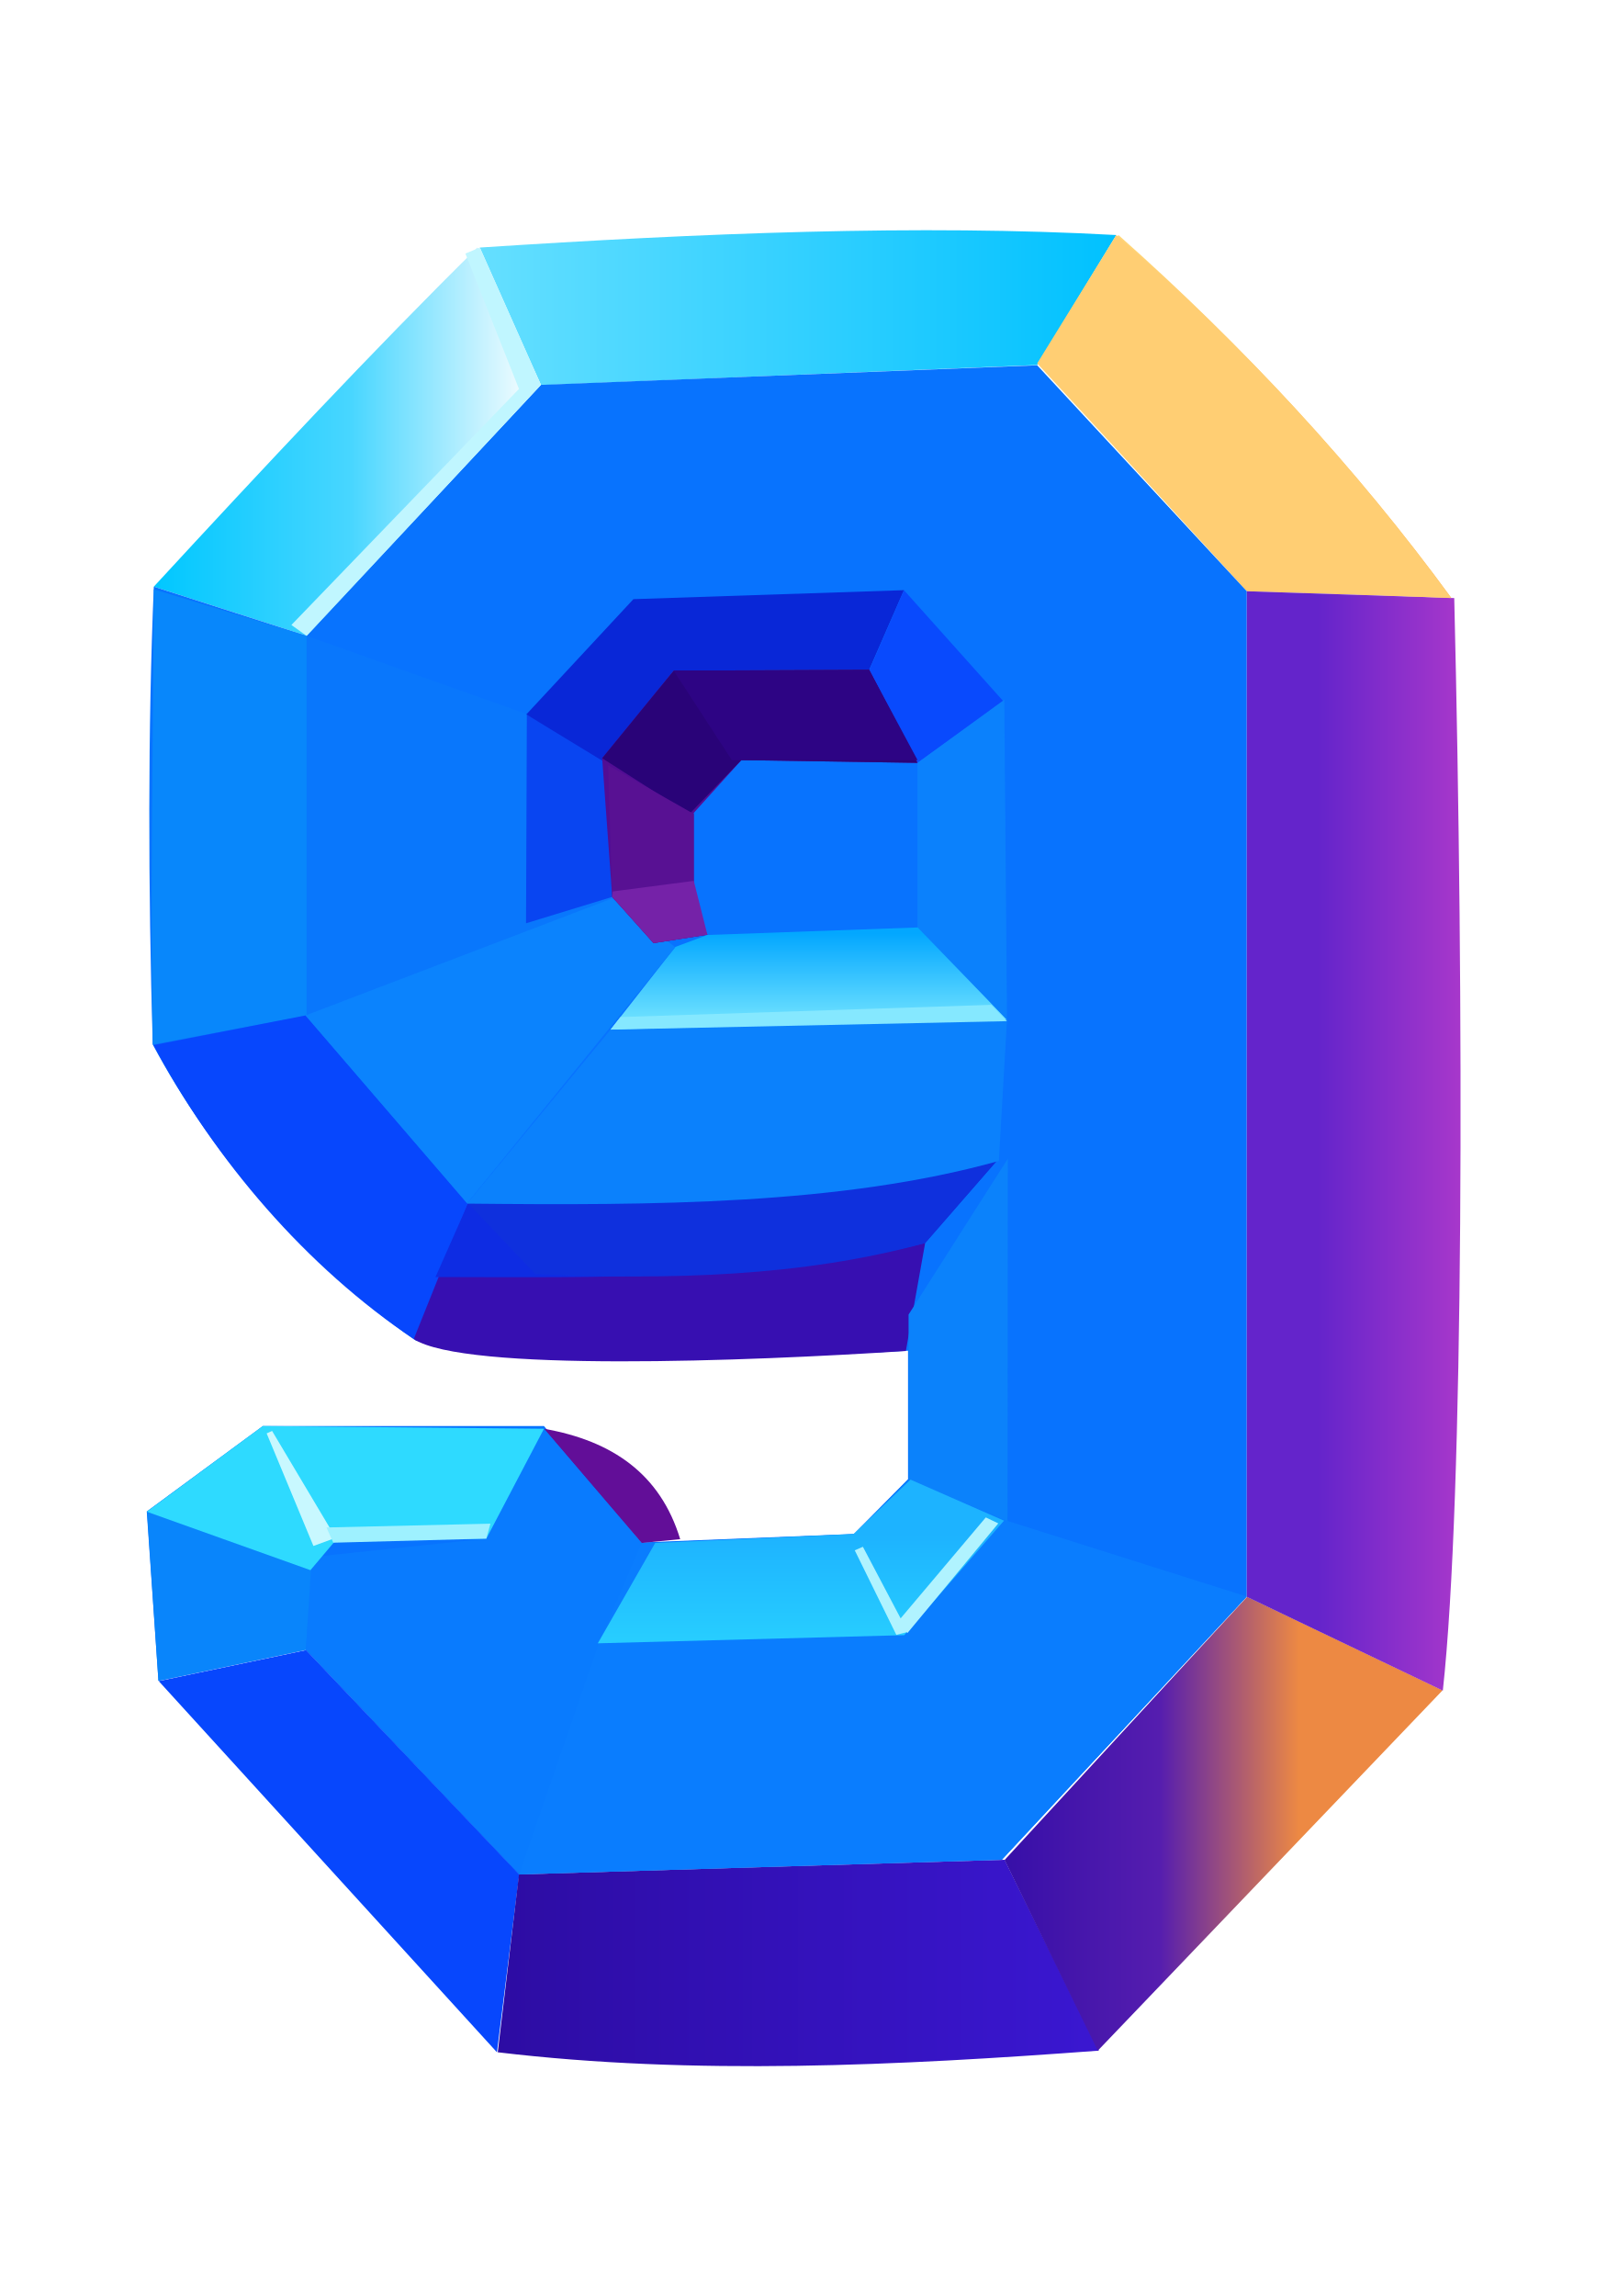
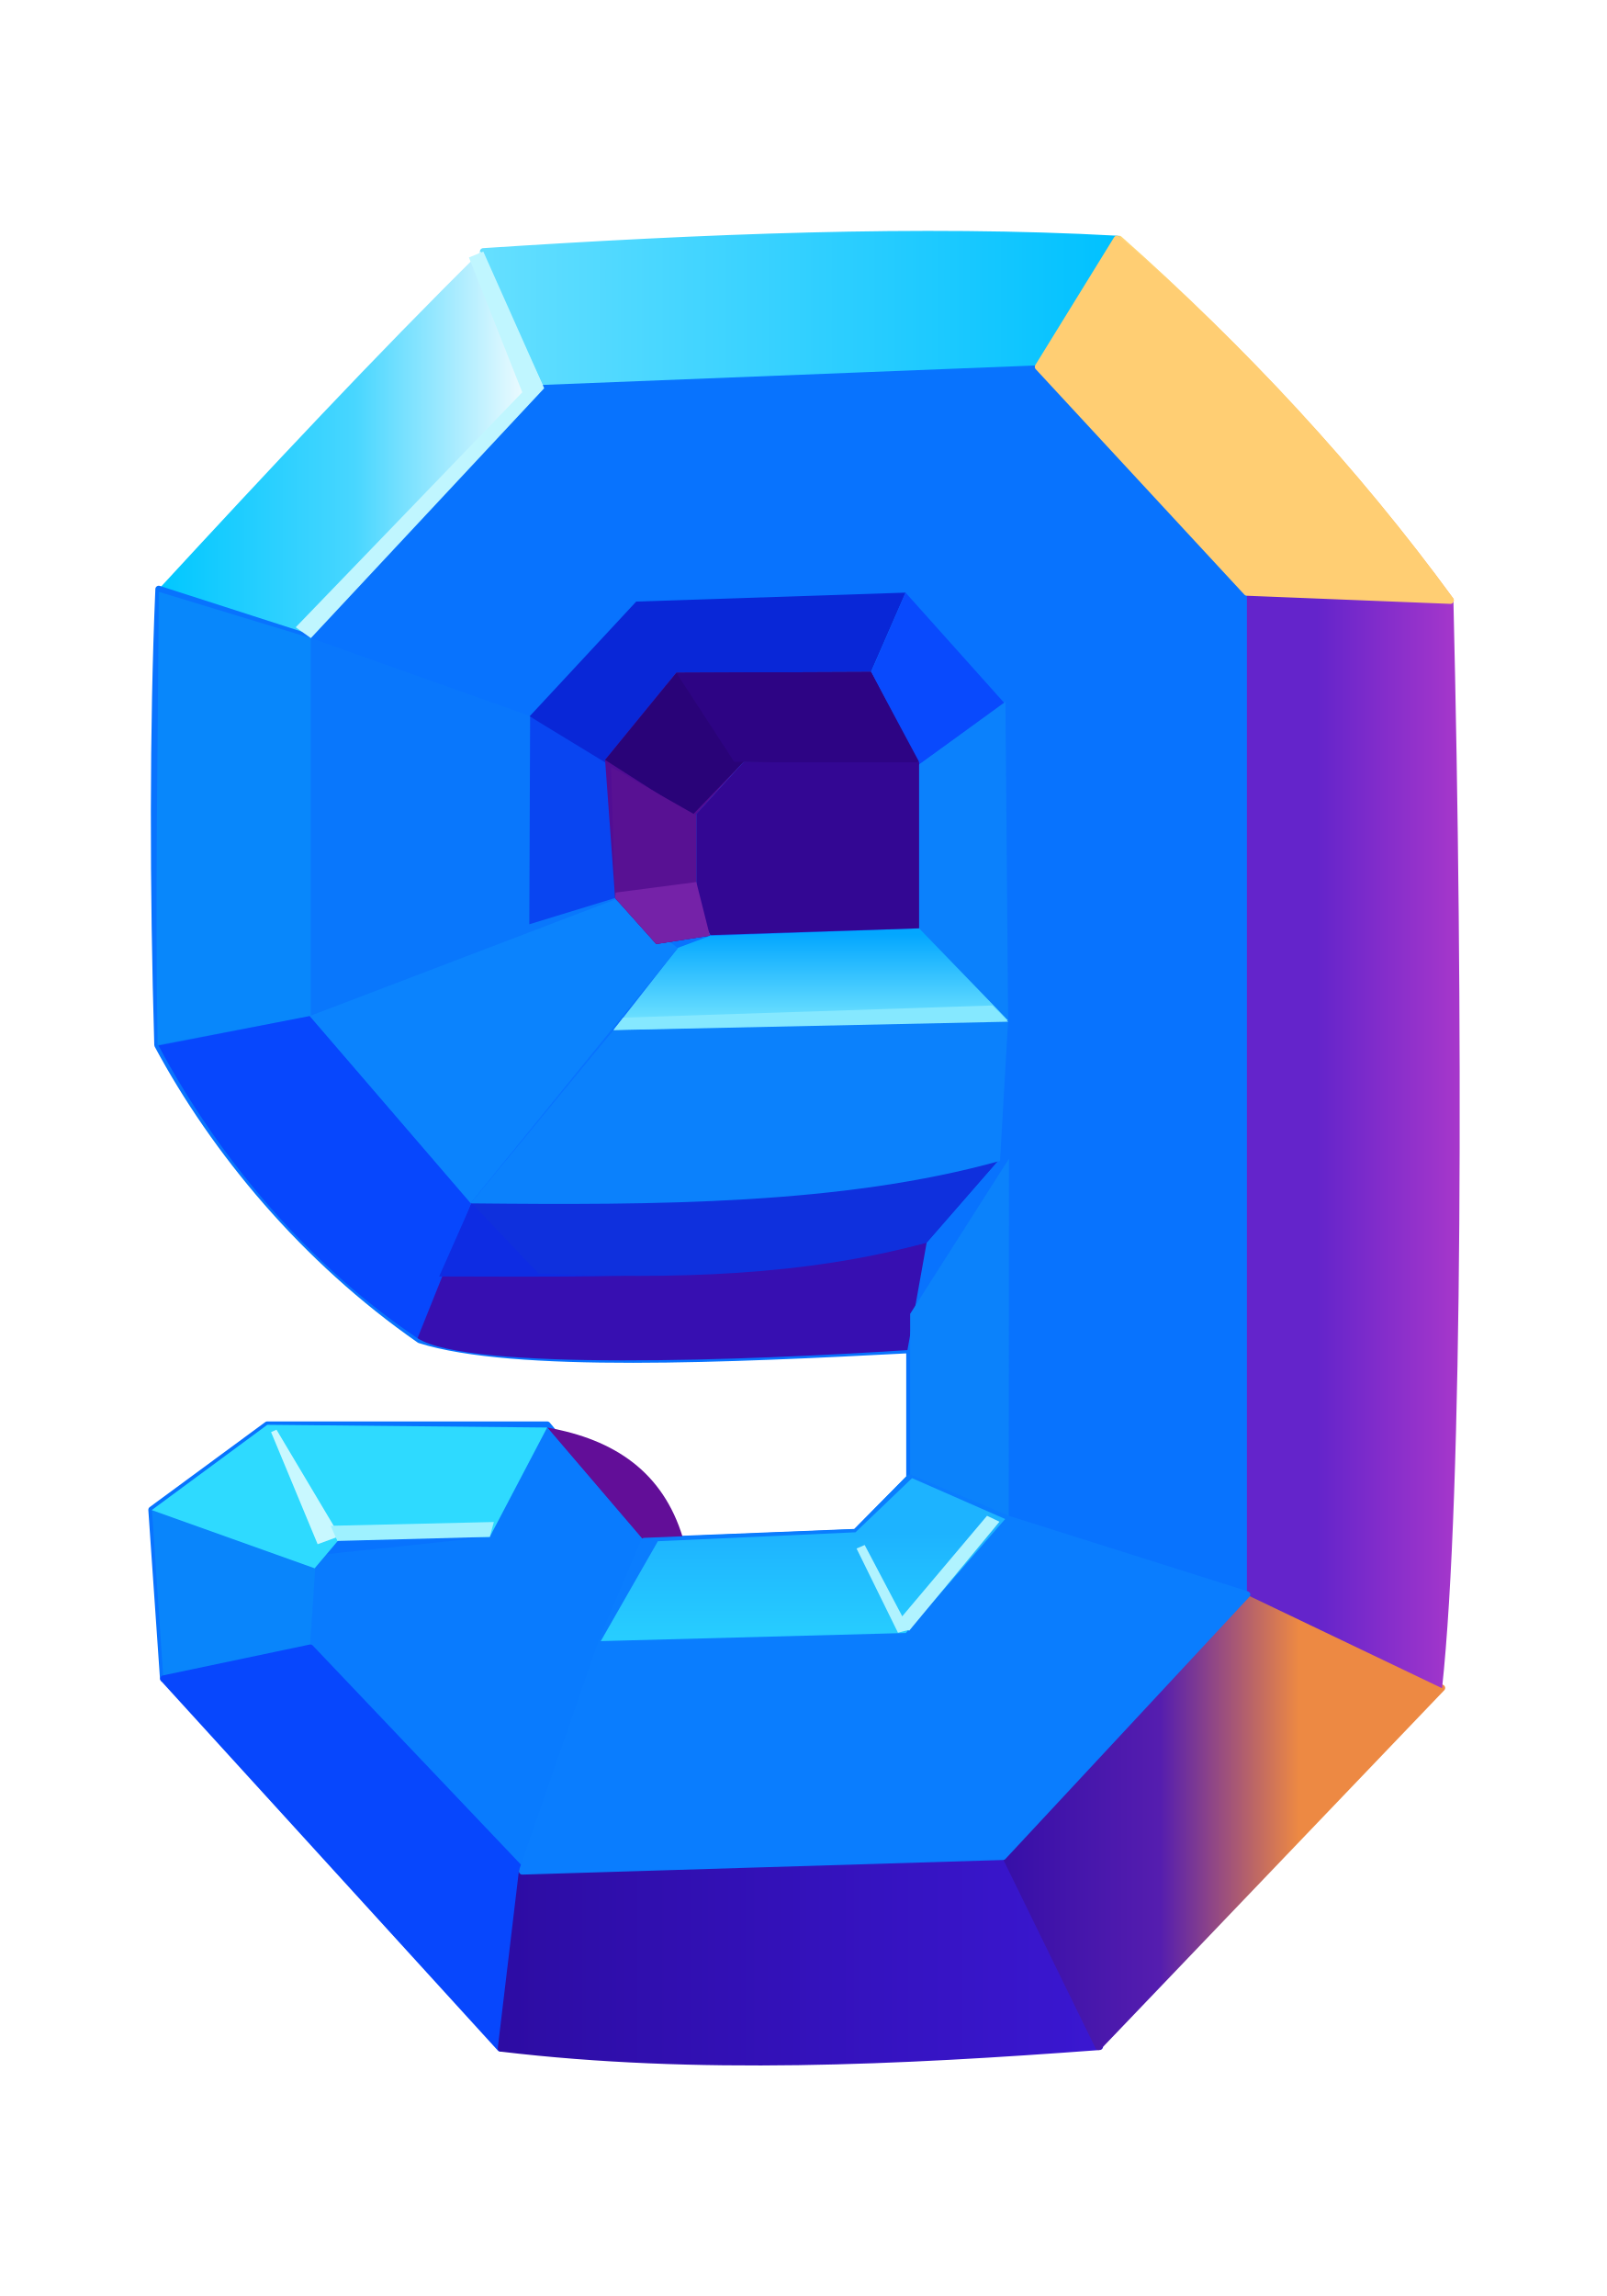
<svg xmlns="http://www.w3.org/2000/svg" width="56" height="80" fill="none" viewBox="0 0 56 80">
  <defs>
    <linearGradient id="d9g0" x1="48.63" x2="63.85" y1="14.24" y2="14.24" gradientUnits="userSpaceOnUse">
      <stop stop-color="#FFDE7D" offset="0" />
      <stop stop-color="#FFB560" offset="1" />
    </linearGradient>
    <linearGradient id="d9g1" x1="28.12" x2="51.53" y1="10.26" y2="10.26" gradientUnits="userSpaceOnUse">
      <stop stop-color="#65DFFF" offset="0" />
      <stop stop-color="#00C1FF" offset="1" />
    </linearGradient>
    <linearGradient id="d9g2" x1="16.13" x2="30.36" y1="15.15" y2="15.15" gradientUnits="userSpaceOnUse">
      <stop stop-color="#00C7FF" offset="0" />
      <stop stop-color="#48D6FF" offset=".51" />
      <stop stop-color="#fff" offset="1" />
    </linearGradient>
    <linearGradient id="d9g3" x1="64.1" x2="56.34" y1="41.24" y2="41.24" gradientUnits="userSpaceOnUse">
      <stop stop-color="#A637CB" offset="0" />
      <stop stop-color="#6424CB" offset=".667" />
    </linearGradient>
    <linearGradient id="d9g4" x1="63.53" x2="47.42" y1="66.33" y2="66.33" gradientUnits="userSpaceOnUse">
      <stop stop-color="#ED8943" offset=".328" />
      <stop stop-color="#551DAF" offset=".646" />
      <stop stop-color="#370FA8" offset="1" />
    </linearGradient>
    <linearGradient id="d9g5" x1="28.78" x2="50.85" y1="71.41" y2="71.41" gradientUnits="userSpaceOnUse">
      <stop stop-color="#2D0CA3" offset="0" />
      <stop stop-color="#3A17D1" offset="1" />
    </linearGradient>
    <linearGradient id="d9g6" x1="39.68" x2="39.68" y1="59.37" y2="55.55" gradientUnits="userSpaceOnUse">
      <stop stop-color="#27CDFF" offset="0" />
      <stop stop-color="#1DB3FF" offset="1" />
    </linearGradient>
    <linearGradient id="d9g7" x1="39.95" x2="39.95" y1="33.44" y2="36.97" gradientUnits="userSpaceOnUse">
      <stop stop-color="#03A7FF" offset="0" />
      <stop stop-color="#79E7FF" offset="1" />
    </linearGradient>
  </defs>
-   <g transform="translate(-9.922 0.847) scale(0.94745)">
-     <path d="m51.61 7.75c4.6 4.08 8.78 8.61 12.24 13.34l-7.52-0.24-7.7-8.42 2.98-4.68z" fill="url(#d9g0)" />
-     <path d="m28.12 8.21c8.11-0.53 16.17-0.86 23.41-0.46l-2.91 4.78-18.25 0.74-2.25-5.06z" fill="url(#d9g1)" />
+   <g transform="translate(-9.683 1.020) scale(0.94326)">
+     <path stroke="url(#d9g0)" stroke-width=".25" stroke-linejoin="round" d="m51.61 7.75c4.6 4.08 8.78 8.61 12.24 13.34l-7.52-0.24-7.7-8.42 2.98-4.68z" fill="url(#d9g0)" />
+     <path stroke="url(#d9g1)" stroke-width=".25" stroke-linejoin="round" d="m28.12 8.21c8.11-0.53 16.17-0.86 23.41-0.46l-2.91 4.78-18.25 0.74-2.25-5.06z" fill="url(#d9g1)" />
    <path d="m16.13 20.68c4.04-4.38 8.05-8.67 11.9-12.47l2.33 5.04-8.61 9.24-5.62-1.81z" fill="url(#d9g2)" />
-     <path d="m48.62 12.54 7.71 8.31v36.97l-9.01 9.68-17.76 0.54-7.84-8.26-5.42 1.14-0.43-6.23 4.27-3.14h10.34l3.59 4.28 7.81-0.31 1.99-2.01v-4.73c-6.55 0.34-14.65 0.73-18.1-0.37-4.26-2.96-7.58-6.97-9.68-10.89-0.17-5.79-0.18-11.67 0.04-16.84l5.62 1.81 8.62-9.23 18.25-0.72z" fill="#0873FE" />
+     <path stroke="#0873FE" stroke-width=".25" stroke-linejoin="round" d="m48.62 12.54 7.71 8.31v36.97l-9.01 9.68-17.76 0.54-7.84-8.26-5.42 1.14-0.43-6.23 4.27-3.14h10.34l3.59 4.28 7.81-0.31 1.99-2.01v-4.73c-6.55 0.34-14.65 0.73-18.1-0.37-4.26-2.96-7.58-6.97-9.68-10.89-0.17-5.79-0.18-11.67 0.04-16.84l5.62 1.81 8.62-9.23 18.25-0.72z" fill="#0873FE" />
    <path d="m21.75 22.49v13.96l5.9 6.93 5.72-9.22-0.39-2.01v-5.15l-3.1-1.62-8.13-2.89z" fill="#0977FC" />
    <path d="m16.13 20.78c-0.03 5.73-0.14 11.44-0.04 16.74l5.66-1.07v-13.96l-5.62-1.71z" fill="#0887FB" />
    <path d="m16.12 37.54c2.27 4.26 5.62 8.16 9.58 10.82l2-4.97-5.99-6.94-5.59 1.09z" fill="#0747FD" />
    <path d="m27.69 43.36-2 4.99c1.86 1.22 12.28 0.82 18.1 0.44l0.71-3.97c-5.97-0.51-11.42-0.85-16.81-1.46z" fill="#370FB1" />
    <path d="m27.69 43.36-1.2 2.71c6.01 0.01 12.54 0.13 18.01-1.25l2.64-3.03c-6.33 1.48-12.86 1.45-19.45 1.57z" fill="#0E2CE3" />
    <path d="m47.54 41.72-3.65 5.73v6.06l3.64 1.58 0.01-13.37z" fill="#0B82FB" />
    <path d="m47.14 41.79c-6.33 1.46-12.86 1.45-19.45 1.57l2.47 2.6c4.93 0.22 9.82 0.1 14.34-1.14l2.64-3.03z" fill="#0F30DD" />
    <path d="m30.48 51.65 3.59 4.2 1.42-0.14c-0.73-2.4-2.5-3.62-5.01-4.06z" fill="#620E98" />
    <path d="m30.48 51.65-2.12 4.04-6.44 0.68-0.2 3.41 7.84 8.26 4.51-12.19-3.59-4.2z" fill="#097BFE" />
    <path d="m15.88 54.7 0.42 6.22 5.42-1.14 0.2-3.08-6.04-2z" fill="#0985FB" />
-     <path d="m16.31 60.93 12.44 13.65 0.82-6.54-7.84-8.25-5.42 1.14z" fill="#0747FD" />
-     <path d="m29.56 68.04-0.78 6.54c7.2 0.86 14.73 0.49 22.11-0.06l-3.47-7.02-17.86 0.54z" fill="url(#d9g5)" />
-     <path d="m47.42 67.51 3.43 7.01 12.68-13.25-7.19-3.44-8.92 9.68z" fill="url(#d9g4)" />
+     <path stroke="#0747FD" stroke-width=".25" stroke-linejoin="round" d="m16.31 60.93 12.44 13.65 0.82-6.54-7.84-8.25-5.42 1.14z" fill="#0747FD" />
+     <path stroke="url(#d9g5)" stroke-width=".25" stroke-linejoin="round" d="m29.56 68.04-0.78 6.54c7.2 0.86 14.73 0.49 22.11-0.06l-3.47-7.02-17.86 0.54z" fill="url(#d9g5)" />
+     <path stroke="url(#d9g4)" stroke-width=".25" stroke-linejoin="round" d="m47.42 67.51 3.43 7.01 12.68-13.25-7.19-3.44-8.92 9.68z" fill="url(#d9g4)" />
    <path d="m56.33 20.85v36.98l7.21 3.45c0.78-7.13 0.78-25.25 0.42-40.18l-7.63-0.25z" fill="url(#d9g3)" />
-     <path d="m47.53 55.04 8.8 2.78-9.01 9.68-17.76 0.54 2.95-8.52 1.56-3.67 7.81-0.32 1.99-2.02 3.66 1.53z" fill="#0A7DFE" />
+     <path stroke="#0A7DFE" stroke-width=".25" stroke-linejoin="round" d="m47.53 55.04 8.8 2.78-9.01 9.68-17.76 0.54 2.95-8.52 1.56-3.67 7.81-0.32 1.99-2.02 3.66 1.53z" fill="#0A7DFE" />
    <path d="m34.57 55.85-2.11 3.69 11.27-0.3 3.67-4.21-3.44-1.51-2.09 2-7.3 0.33z" fill="url(#d9g6)" />
    <path d="m20.14 51.55-4.27 3.15 6.02 2.15 0.93-1.1 5.54-0.06 2.12-4.04-10.34-0.1z" fill="#2EDAFF" />
    <path d="m20.28 51.82 1.72 4.14 0.82-0.3-2.34-3.93-0.2 0.09z" fill="#C8F8FF" />
    <path d="m22.48 55.28 0.25 0.56 5.63-0.15 0.15-0.55-6.03 0.14z" fill="#9EF1FF" />
    <path d="m41.91 56.12 1.53 3.11 0.42-0.11-1.65-3.13-0.3 0.13z" fill="#B0F3FF" />
    <path d="m46.73 54.91-3.24 3.84 0.36 0.41 3.34-4.03-0.46-0.22z" fill="#B0F3FF" />
    <path d="m44.33 33.21-7.84 0.28-1.18 0.44-2.38 3.04 14.58-0.36-3.18-3.4z" fill="url(#d9g7)" />
    <path d="m32.93 36.97-5.28 6.4c6.85 0.07 13.76 0.05 19.56-1.57l0.3-5.19-14.58 0.36z" fill="#0B81FC" />
    <path d="m32.98 32.15-11.27 4.3 5.94 6.91 7.66-9.42-2.33-1.79z" fill="#0B83FD" />
    <path d="m32.99 32.09-3.17 0.97 0.03-7.67 2.89 1.6 0.25 5.1z" fill="#0945F1" />
    <path d="m33.77 21.14-3.94 4.24 2.79 1.7 2.63-3.31 7.19-0.03 1.28-2.93-9.95 0.33z" fill="#0927D7" />
    <path d="m43.72 20.81-1.28 2.95 1.78 3.4 3.16-2.26-3.66-4.09z" fill="#094AFD" />
    <path d="m44.22 27.16v6.05l3.29 3.4-0.1-11.77-3.19 2.32z" fill="#0B81FC" />
    <path d="m42.44 23.74-7.19 0.03-2.63 3.22 0.37 5.1 1.52 1.7 1.98-0.31-0.5-0.93v-3.55l1.75-1.94 6.48 0.1-1.78-3.42z" fill="#520D94" />
    <path d="m35.25 23.77-2.63 3.22 3.21 2.05 1.91-1.98 6.48 0.1-1.78-3.42-7.19 0.03z" fill="#290378" />
+     <path d="m37.74 27.06-1.75 1.93v3.52l0.52 0.95 7.71-0.25v-6.15h-6.48z" fill="#330793" />
    <path d="m32.99 32.09 1.52 1.7 1.98-0.31-0.5-0.97v-3.47l-3.15-1.79 0.15 4.84z" fill="#581193" />
    <path d="m33.01 31.89-0.02 0.2 1.52 1.7 1.98-0.31-0.5-1.98-2.98 0.39z" fill="#7522A8" />
    <path d="m27.59 8.43 1.97 4.98-8.37 8.68 0.56 0.4 8.62-9.23-2.25-5.05-0.53 0.22z" fill="#C0F6FF" />
-     <path d="m51.53 7.75-2.91 4.72 7.71 8.33 7.52 0.3c-3.53-4.85-7.72-9.36-12.32-13.35z" fill="#FFCE73" />
+     <path stroke="#FFCE73" stroke-width=".25" stroke-linejoin="round" d="m51.53 7.75-2.91 4.72 7.71 8.33 7.52 0.3c-3.53-4.85-7.72-9.36-12.32-13.35z" fill="#FFCE73" />
    <path d="m35.25 23.77 2.14 3.29h6.83l-1.78-3.32-7.19 0.03z" fill="#2D0484" />
    <path d="m32.93 36.97 14.58-0.31-0.58-0.6-13.64 0.45-0.36 0.46z" fill="#85E8FF" />
  </g>
</svg>
